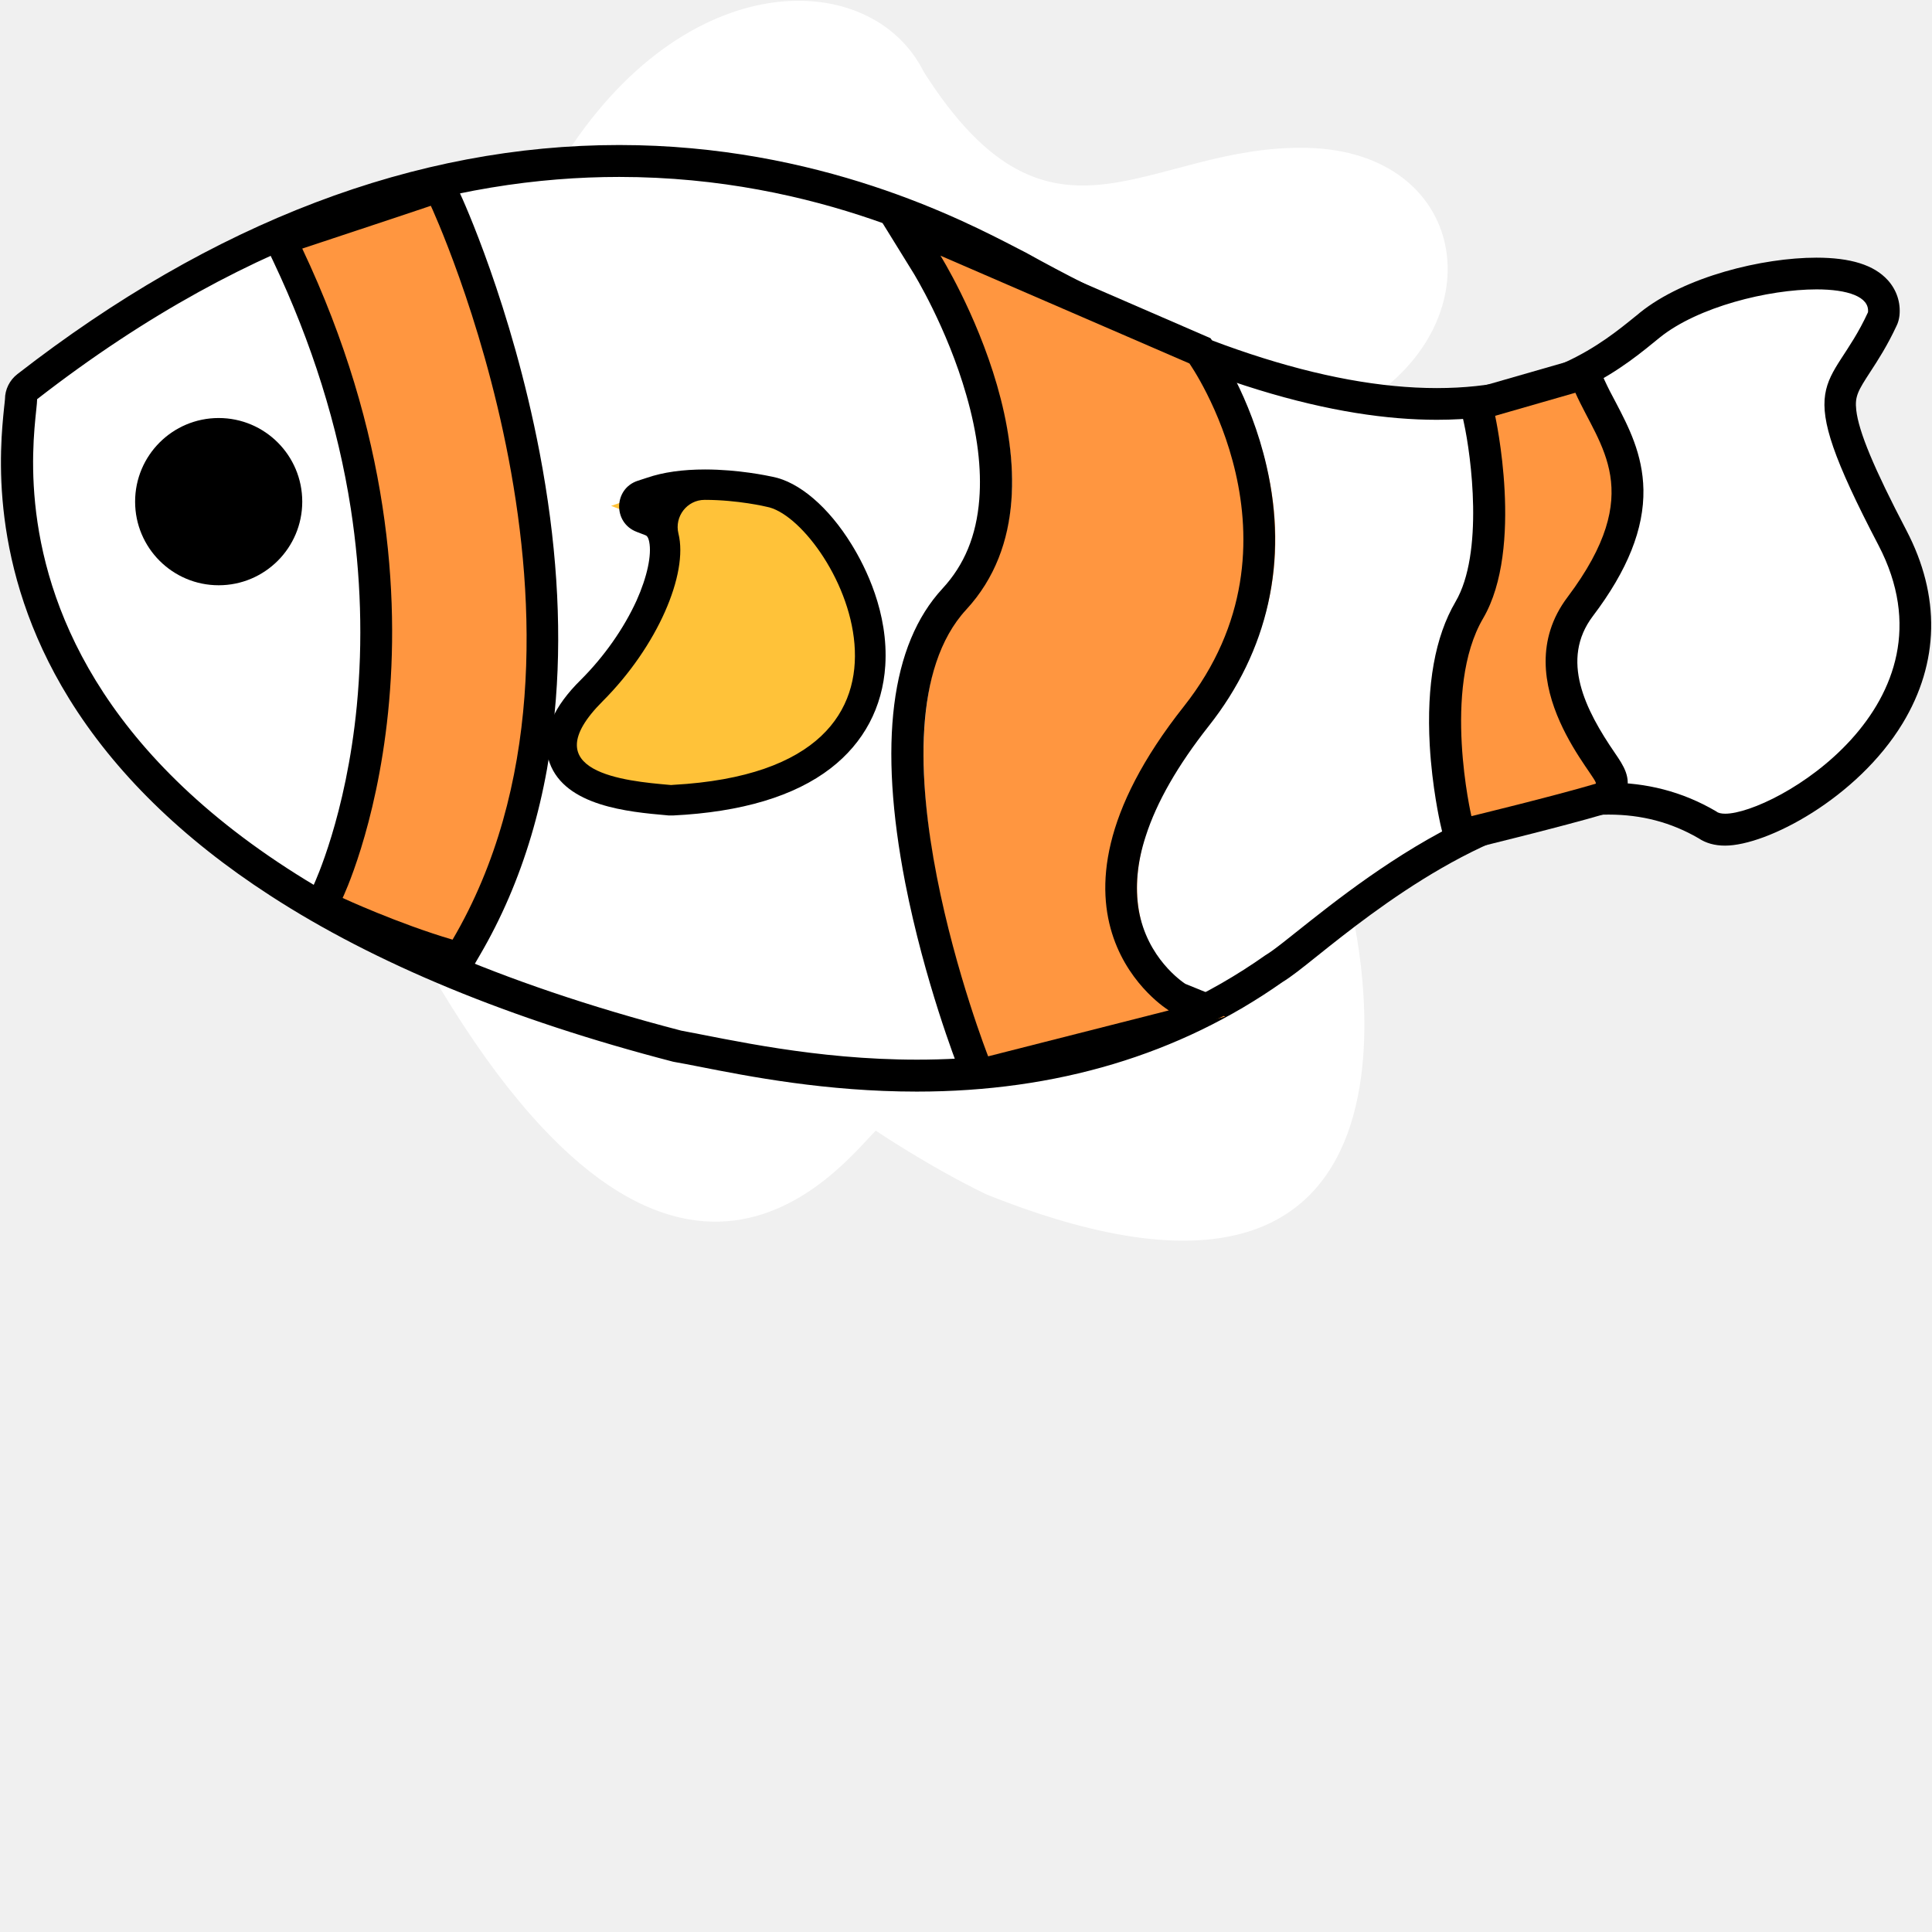
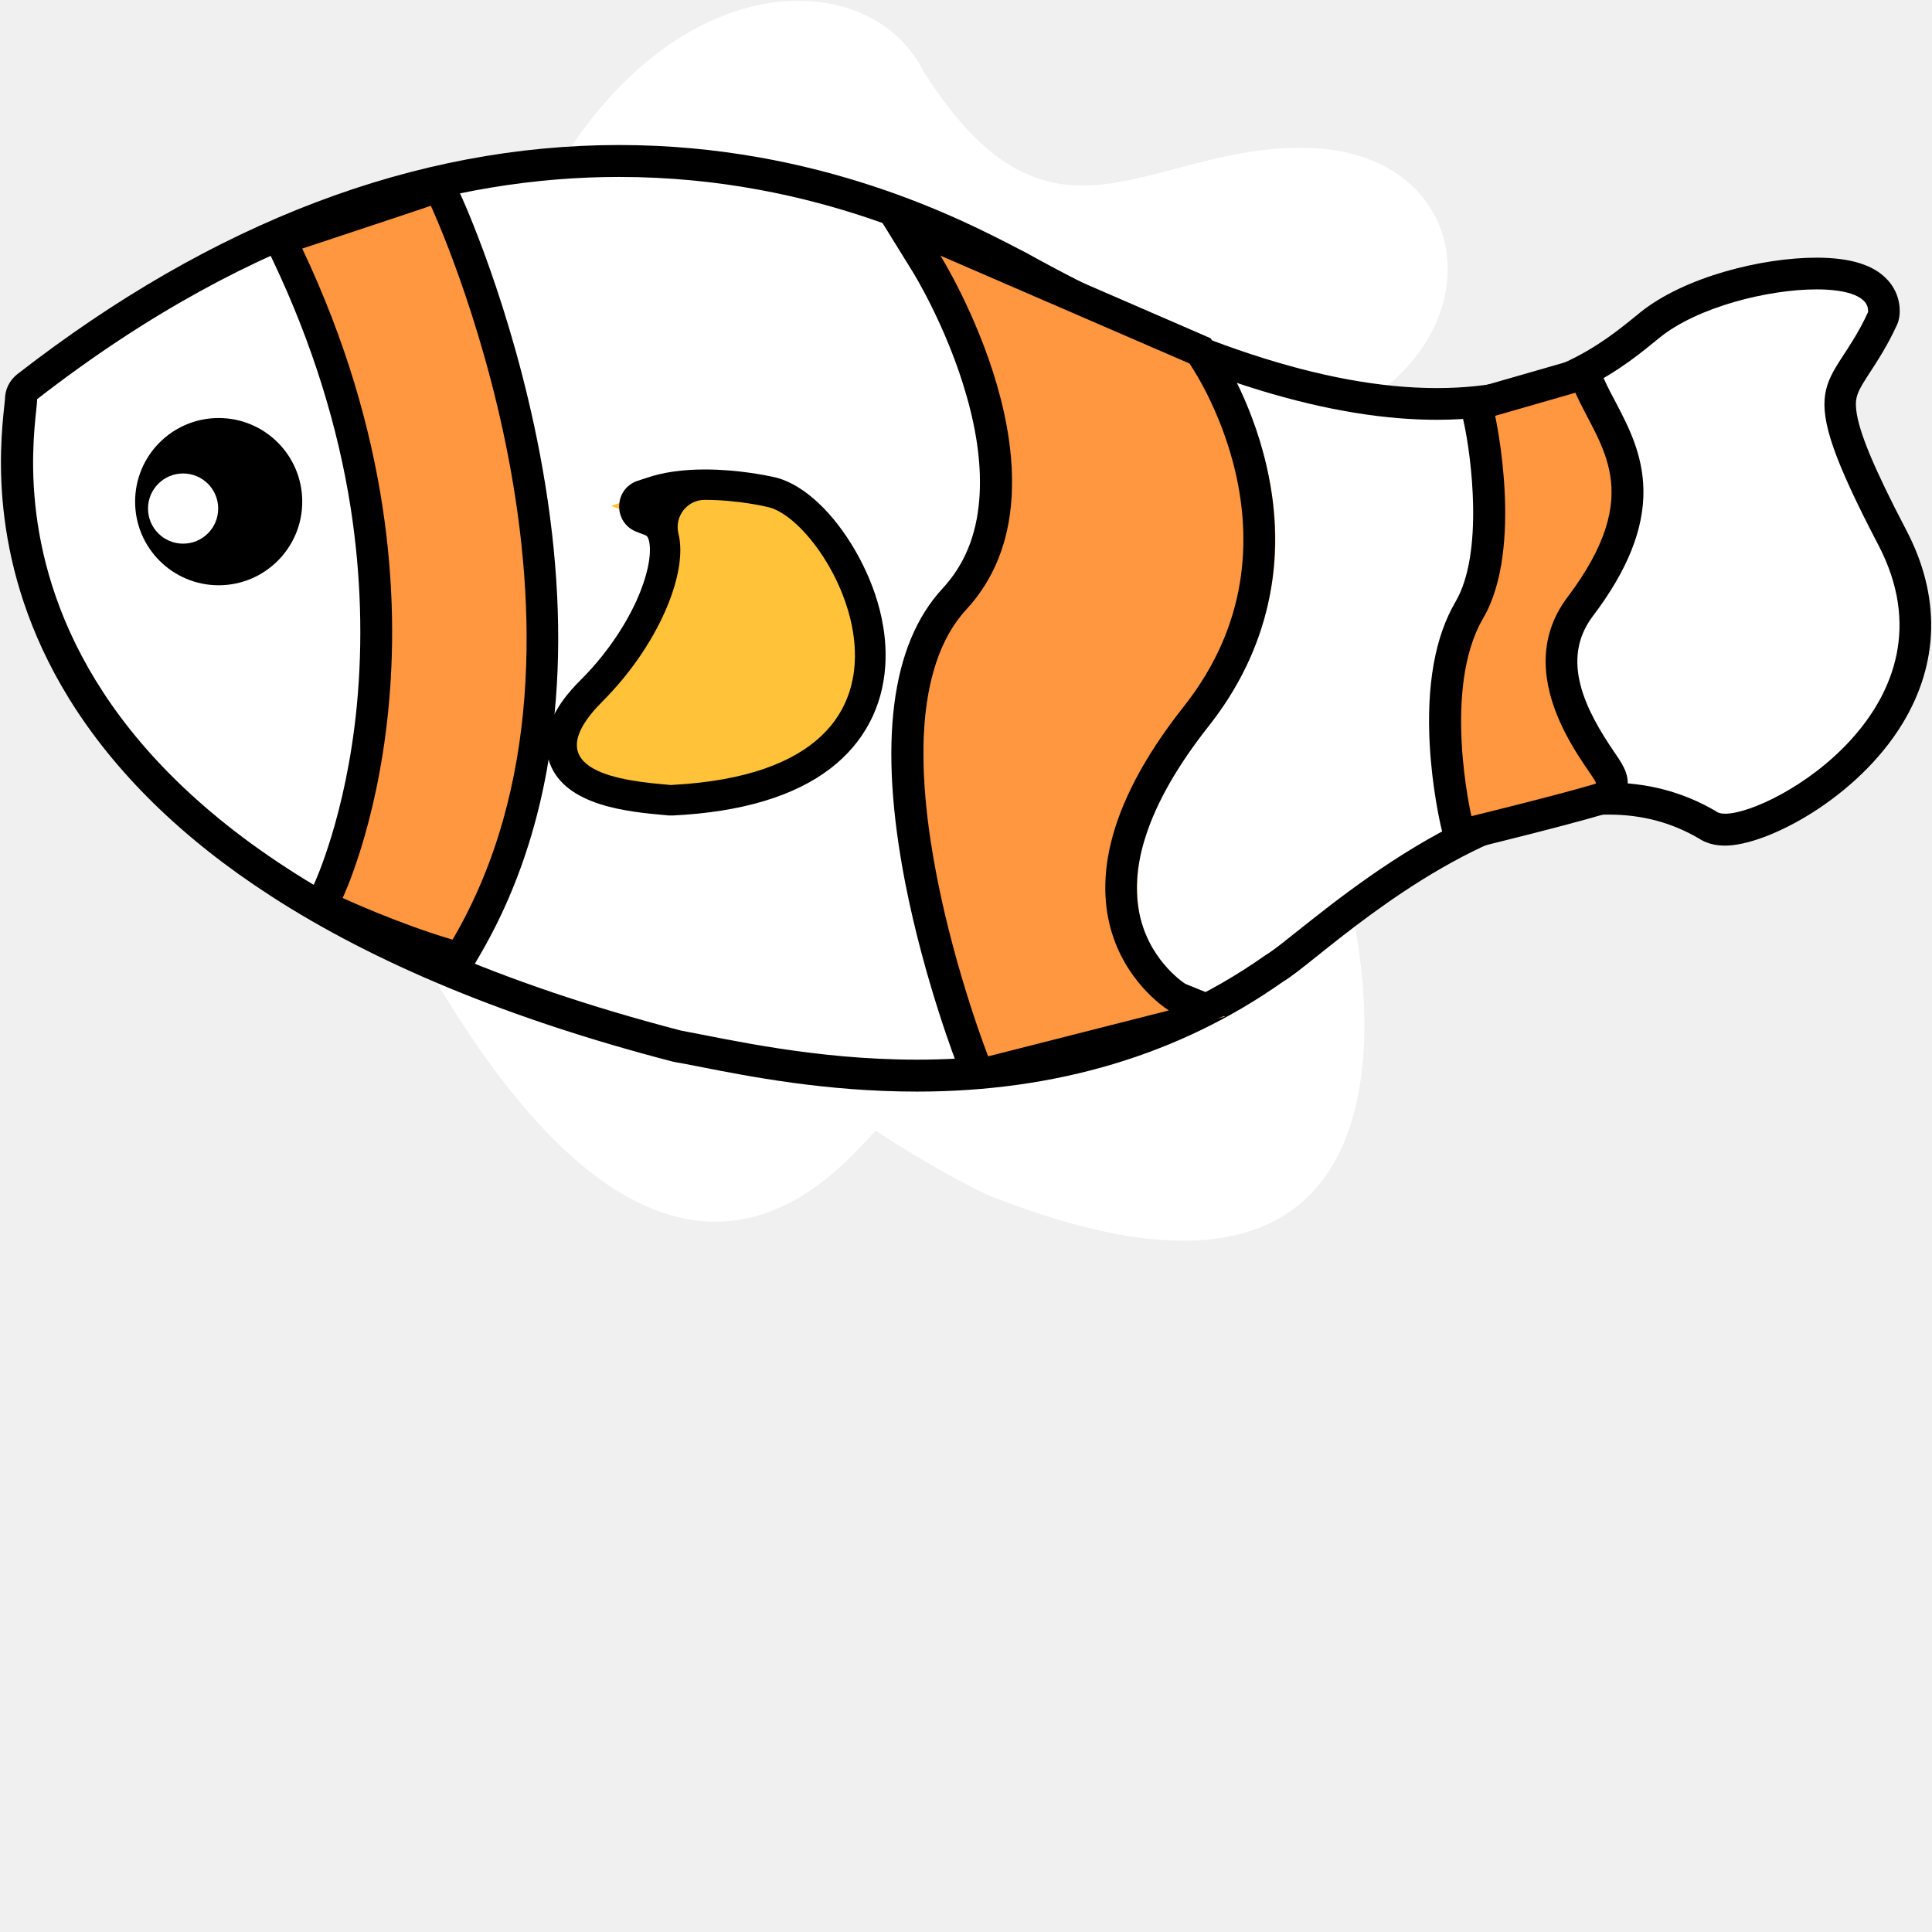
<svg xmlns="http://www.w3.org/2000/svg" t="1623565861568" class="icon" viewBox="0 0 1024 1024" version="1.1" p-id="4815" width="200" height="200">
  <path id="canvas1-bezier" stroke="none" fill="#FFFFFF" d="M 723.24,213.22 C 793.04,169.13 777.64,80.5 693.05,78.38 608.45,76.27 557.81,145.27 489.66,38.18 462.05,-17.42 362.88,-19.65 297.32,86.14" />
  <path id="canvas1-bezier2" stroke="none" fill="#FFFFFF" d="M 221.3,503.1 C 353.84,740.32 445.13,618.3 464.17,599.26 464.17,599.26 492.13,618.18 522.68,632.99 779.76,736.09 716.19,481.82 716.19,481.82" />
  <path id="canvas1-bezier3" stroke="none" fill="#FFFFFF" d="M 485.9,569.99 C 558.16,569.99 621.73,550.94 675.19,513.33 679.18,510.98 684.94,506.27 692.93,499.93 724.18,475 789.28,423.16 852.61,423.16 871.41,423.16 889.03,427.87 904.78,437.04 907.24,438.8 910.42,439.62 914.17,439.62 934.15,439.62 979.03,415.41 1001.12,378.96 1018.98,349.46 1019.57,316.9 1002.88,284.92 985.14,250.95 976.92,231.08 975.51,218.27 974.33,207.57 977.62,202.52 984.32,192.29 988.2,186.41 993.01,179.01 997.6,169.02 997.95,168.19 998.18,167.25 998.3,166.31 998.77,161.73 997.36,157.5 994.31,154.09 988.78,147.97 978.21,144.92 962.7,144.92 936.38,144.92 896.43,154.44 874.46,172.19 873.64,172.9 872.82,173.6 871.88,174.31 854.84,188.18 823,214.04 761.55,214.04 701.39,214.04 626.66,189.47 539.36,141.04 539.25,141.04 539.25,140.92 539.13,140.92 537.95,140.33 536.66,139.63 535.25,138.92 507.05,124.23 431.97,85.2 328.34,85.2 222.24,85.2 116.73,125.4 14.51,204.75 12.39,206.4 11.22,208.87 11.22,211.45 11.22,212.28 10.98,214.51 10.75,216.74 9.69,226.73 7.58,247.42 10.87,273.64 14.98,305.85 26.14,336.88 43.88,365.68 95.93,450.08 201.8,513.56 358.77,554.35 359.01,554.35 359.12,554.47 359.36,554.47 363,555.17 367,555.88 371.34,556.82 398.25,562.11 438.9,569.99 485.9,569.99 Z M 485.9,569.99" />
  <path id="canvas1-bezier4" stroke="none" fill="#000000" d="M 328.22,93.78 C 242.57,93.78 136.47,120.82 19.68,211.57 19.68,230.38 -30.96,444.32 361,546.24 386.38,550.94 432.09,561.64 486.02,561.64 543.01,561.64 609.16,549.77 670.72,506.27 688.35,496.05 770.48,414.82 852.84,414.82 872.11,414.82 891.38,419.28 909.71,430.1 910.65,430.92 912.3,431.28 914.41,431.28 940.02,431.28 1039.9,373.67 995.6,288.92 947.66,197.23 970.1,208.98 990.08,165.49 990.9,157.26 979.27,153.38 962.82,153.38 937.2,153.38 899.96,162.67 879.87,178.77 862.59,192.76 829.23,222.5 761.55,222.5 709.38,222.5 636.77,204.75 535.25,148.45 510.11,135.63 434.91,93.78 328.22,93.78 Z M 328.22,76.86 C 433.97,76.86 510.34,116.59 539.13,131.52 540.54,132.22 541.83,132.93 543.01,133.52 543.12,133.63 543.36,133.63 543.48,133.75 629.48,181.48 702.8,205.69 761.55,205.69 820.06,205.69 849.2,181.95 866.59,167.84 867.53,167.14 868.35,166.43 869.17,165.73 892.91,146.56 934.27,136.57 962.7,136.57 980.91,136.57 993.25,140.45 1000.53,148.45 1005.23,153.62 1007.47,160.32 1006.76,167.25 1006.53,169.13 1006.06,171.02 1005.23,172.66 1000.3,183.24 995.36,190.88 991.37,196.99 984.79,207.1 983.03,210.04 983.85,217.33 985.14,228.85 993.37,248.48 1010.4,281.04 1028.62,315.84 1027.91,351.22 1008.41,383.43 984.44,422.93 936.62,448.2 914.29,448.2 908.89,448.2 904.19,446.91 900.31,444.32 885.74,435.86 870.11,431.75 852.61,431.75 792.21,431.75 728.65,482.29 698.22,506.63 689.88,513.33 684.24,517.79 679.77,520.5 625.02,559.05 559.81,578.57 485.9,578.57 437.96,578.57 396.96,570.57 369.7,565.17 365.35,564.34 361.36,563.52 357.83,562.93 357.48,562.82 357.01,562.82 356.66,562.7 270.53,540.36 198.74,510.74 143.17,474.65 96.52,444.44 60.69,409.29 36.6,370.27 -6.64,300.2 0.06,236.84 2.17,216.04 2.41,214.39 2.53,212.28 2.64,211.57 2.64,206.4 5.11,201.46 9.22,198.29 112.97,117.65 220.24,76.86 328.22,76.86 Z M 328.22,76.86" />
  <path id="canvas1-bezier5" stroke="none" fill="#000000" d="M 160.2,265.88 L 160.2,265.88 C 160.2,290.36 140.37,310.2 115.91,310.2 91.44,310.2 71.61,290.36 71.61,265.88 L 71.61,265.88 C 71.61,241.4 91.44,221.56 115.91,221.56 140.37,221.56 160.2,241.4 160.2,265.88 Z M 160.2,265.88" />
  <path id="canvas1-bezier6" stroke="none" fill="#FF9640" d="M 781.76,440.68 C 783.52,440.21 825.82,429.98 848.02,423.4 850.73,422.58 852.84,420.58 853.78,417.99 855.43,413.29 853.31,410.12 848.96,403.89 838.51,388.6 814.07,352.63 837.57,321.48 876.58,269.88 861.77,241.9 848.85,217.21 846.61,212.98 844.5,208.98 842.62,204.75 L 839.68,198.05 782.34,214.51 784.11,222.27 C 784.11,222.39 787.87,239.55 788.92,260.82 790.33,287.98 786.81,309.73 778.7,323.48 755.32,363.21 770.83,431.63 771.54,434.45 L 773.41,442.8 781.76,440.68 Z M 781.76,440.68" />
  <path id="canvas1-bezier7" stroke="none" fill="#000000" d="M 834.98,208.16 L 792.45,220.39 C 792.45,220.39 807.96,290.33 786.1,327.71 764.13,365.09 779.88,432.57 779.88,432.57 779.88,432.57 823.47,421.99 845.67,415.41 849.32,414.35 796.56,361.8 830.87,316.43 872.93,260.47 847.67,236.73 834.98,208.16 Z M 844.38,187.83 L 850.37,201.34 C 852.14,205.22 854.13,209.1 856.37,213.22 863.06,226.03 870.7,240.61 871.05,259.53 871.41,280.22 862.71,302.2 844.26,326.54 826.76,349.69 840.27,376.26 855.9,399.07 860.48,405.77 864.83,412.11 861.65,420.81 859.77,425.99 855.54,429.98 850.37,431.51 828.05,438.09 785.52,448.44 783.75,448.91 L 767.19,452.9 763.31,436.21 C 763.19,435.51 759.08,417.64 757.79,394.95 756.03,362.98 760.61,337.47 771.42,319.01 786.57,293.27 779.76,241.66 775.88,224.03 L 772.48,208.51 787.75,204.05 830.28,191.82 844.38,187.83 Z M 844.38,187.83" />
  <path id="canvas1-bezier8" stroke="none" fill="#FF9640" d="M 649.34,538.84 L 632.3,528.49 C 631.36,527.9 609.27,513.91 603.87,483.94 598.46,453.96 611.51,418.93 642.64,379.67 672.6,341.82 682.59,296.56 671.66,248.95 663.44,213.33 646.64,189 645.93,187.94 L 644.52,186.06 485.55,117.18 499.77,139.98 C 500.47,141.16 571.09,256.12 514.34,317.6 454.41,382.49 521.39,555.65 524.32,563.05 L 527.03,569.99 649.34,538.84 Z M 649.34,538.84" />
  <path id="canvas1-bezier9" stroke="none" fill="#000000" d="M 498.47,135.51 C 498.47,135.51 573.91,256.24 512.1,323.13 455.12,384.96 523.74,559.88 523.74,559.88 L 619.5,535.54 C 619.5,535.54 538.66,486.64 627.49,374.38 696.69,286.8 630.42,192.64 630.42,192.64 L 498.47,135.51 Z M 455.71,98.72 L 505.29,120.12 637.24,177.36 641.58,179.24 644.29,183.12 C 644.99,184.18 662.85,209.81 671.31,247.07 682.83,297.27 672.25,344.87 640.64,384.84 624.31,405.53 613.03,425.16 607.28,443.15 602.69,457.14 601.52,470.3 603.52,482.18 607.98,507.92 626.66,520.38 628.19,521.44 L 658.86,533.9 616.68,552.82 537.01,573.87 508.81,573.87 507.87,565.99 C 507.17,564.11 490.02,520.26 479.79,467.95 465.46,394.13 472.04,341.7 499.53,311.96 511.16,299.38 517.51,283.98 519.04,264.7 520.33,248.48 518.1,229.91 512.22,209.57 502,173.6 484.14,144.68 483.91,144.33 L 455.71,98.72 Z M 455.71,98.72" />
  <path id="canvas1-bezier10" stroke="none" fill="#FF9640" d="M 247.15,502.16 C 269.36,464.31 282.52,419.87 286.39,369.91 289.45,330.3 286.51,287.04 277.94,241.66 263.25,164.43 237.16,108.01 236.11,105.66 L 232.93,98.84 225.77,101.31 C 225.53,101.42 202.39,109.18 157.62,123.99 L 148.69,126.93 152.68,135.28 C 199.8,234.96 203.09,321.48 197.45,376.61 191.46,435.98 174.3,471.95 174.07,472.42 L 170.43,479.94 178.06,483.47 C 179.24,484.06 208.5,497.57 237.52,506.04 L 243.86,507.92 247.15,502.16 Z M 247.15,502.16" />
  <path id="canvas1-bezier11" stroke="none" fill="#000000" d="M 228.35,109.07 C 228.35,109.07 205.44,116.82 160.2,131.75 253.03,327.95 181.59,475.94 181.59,475.94 181.59,475.94 211.08,489.58 239.87,498.04 334.45,336.88 228.35,109.07 228.35,109.07 Z M 237.28,88.49 L 243.63,102.13 C 244.8,104.48 271.12,161.85 286.04,240.02 294.85,286.22 297.79,330.06 294.62,370.5 290.74,421.64 277.11,467.36 254.32,506.27 L 247.74,517.56 235.05,513.8 C 205.44,505.1 175.71,491.34 174.42,490.76 L 159.15,483.7 166.43,468.66 C 166.55,468.3 183.47,432.45 189.11,374.14 192.4,339.94 191.34,304.79 185.94,269.64 179.12,225.68 165.26,181.59 144.93,138.69 L 136.94,121.88 154.8,116 C 199.45,101.19 222.71,93.43 222.95,93.31 L 237.28,88.49 Z M 237.28,88.49" />
  <path id="canvas1-bezier12" stroke="none" fill="#FFC239" d="M 356.3,424.1 C 390.97,422.34 417.64,414.47 435.38,400.71 451.01,388.6 459.94,371.79 461.23,352.16 462.4,333.35 456.29,311.72 444.54,292.8 433.5,274.81 419.75,262.82 408,260.71 405.89,260.24 390.97,256.95 373.81,256.95 362.88,256.95 353.25,258.24 345.26,260.94 L 323.88,268.11 344.91,276.22 C 347.26,277.16 350.67,279.16 351.96,285.63 355.6,302.79 342.32,337.47 313.77,366.03 300.02,379.79 295.21,391.43 298.97,401.77 305.55,419.76 335.86,422.58 353.96,424.22 L 355.6,424.34 356.3,424.1 Z M 356.3,424.1" />
  <path id="canvas1-bezier13" stroke="none" fill="#000000" d="M 373.69,264.94 L 373.46,264.94 C 364.18,264.94 357.36,273.76 359.59,282.81 364.88,304.08 348.55,342.52 319.41,371.68 281.58,409.53 331.98,413.99 354.66,415.99 355.36,416.11 356.07,416.11 356.77,415.99 512.93,407.41 440.43,274.58 406.24,268.58 406.36,268.58 391.08,264.94 373.69,264.94 Z M 373.69,248.83 C 391.32,248.83 406.83,252.13 409.53,252.71 423.51,255.42 439.14,268.7 451.36,288.57 458.76,300.56 470.98,324.77 469.22,352.75 467.81,374.85 457.82,393.66 440.31,407.18 421.16,421.99 392.96,430.45 356.66,432.22 L 354.43,432.22 353.25,432.1 C 333.16,430.33 299.67,427.28 291.33,404.36 289.45,399.3 288.27,391.07 292.74,380.85 295.68,374.26 300.61,367.44 308.01,360.16 320.35,347.81 330.69,333 337.39,318.31 343.03,305.73 345.5,294.09 344.09,287.16 343.5,284.22 342.56,283.87 341.97,283.63 L 337.39,281.87 C 324.82,277.05 325.17,259.06 337.98,254.83 L 342.68,253.3 C 351.49,250.25 361.94,248.83 373.69,248.83 Z M 373.69,248.83" />
-   <path d="M78.45 269.55a18.6 18.6 0 1 0 37.2 0a18.6 18.6 0 1 0 -37.2 0z" />
+   <path fill="#FFFFFF" d="M78.45 269.55a18.6 18.6 0 1 0 37.2 0a18.6 18.6 0 1 0 -37.2 0z" />
</svg>
